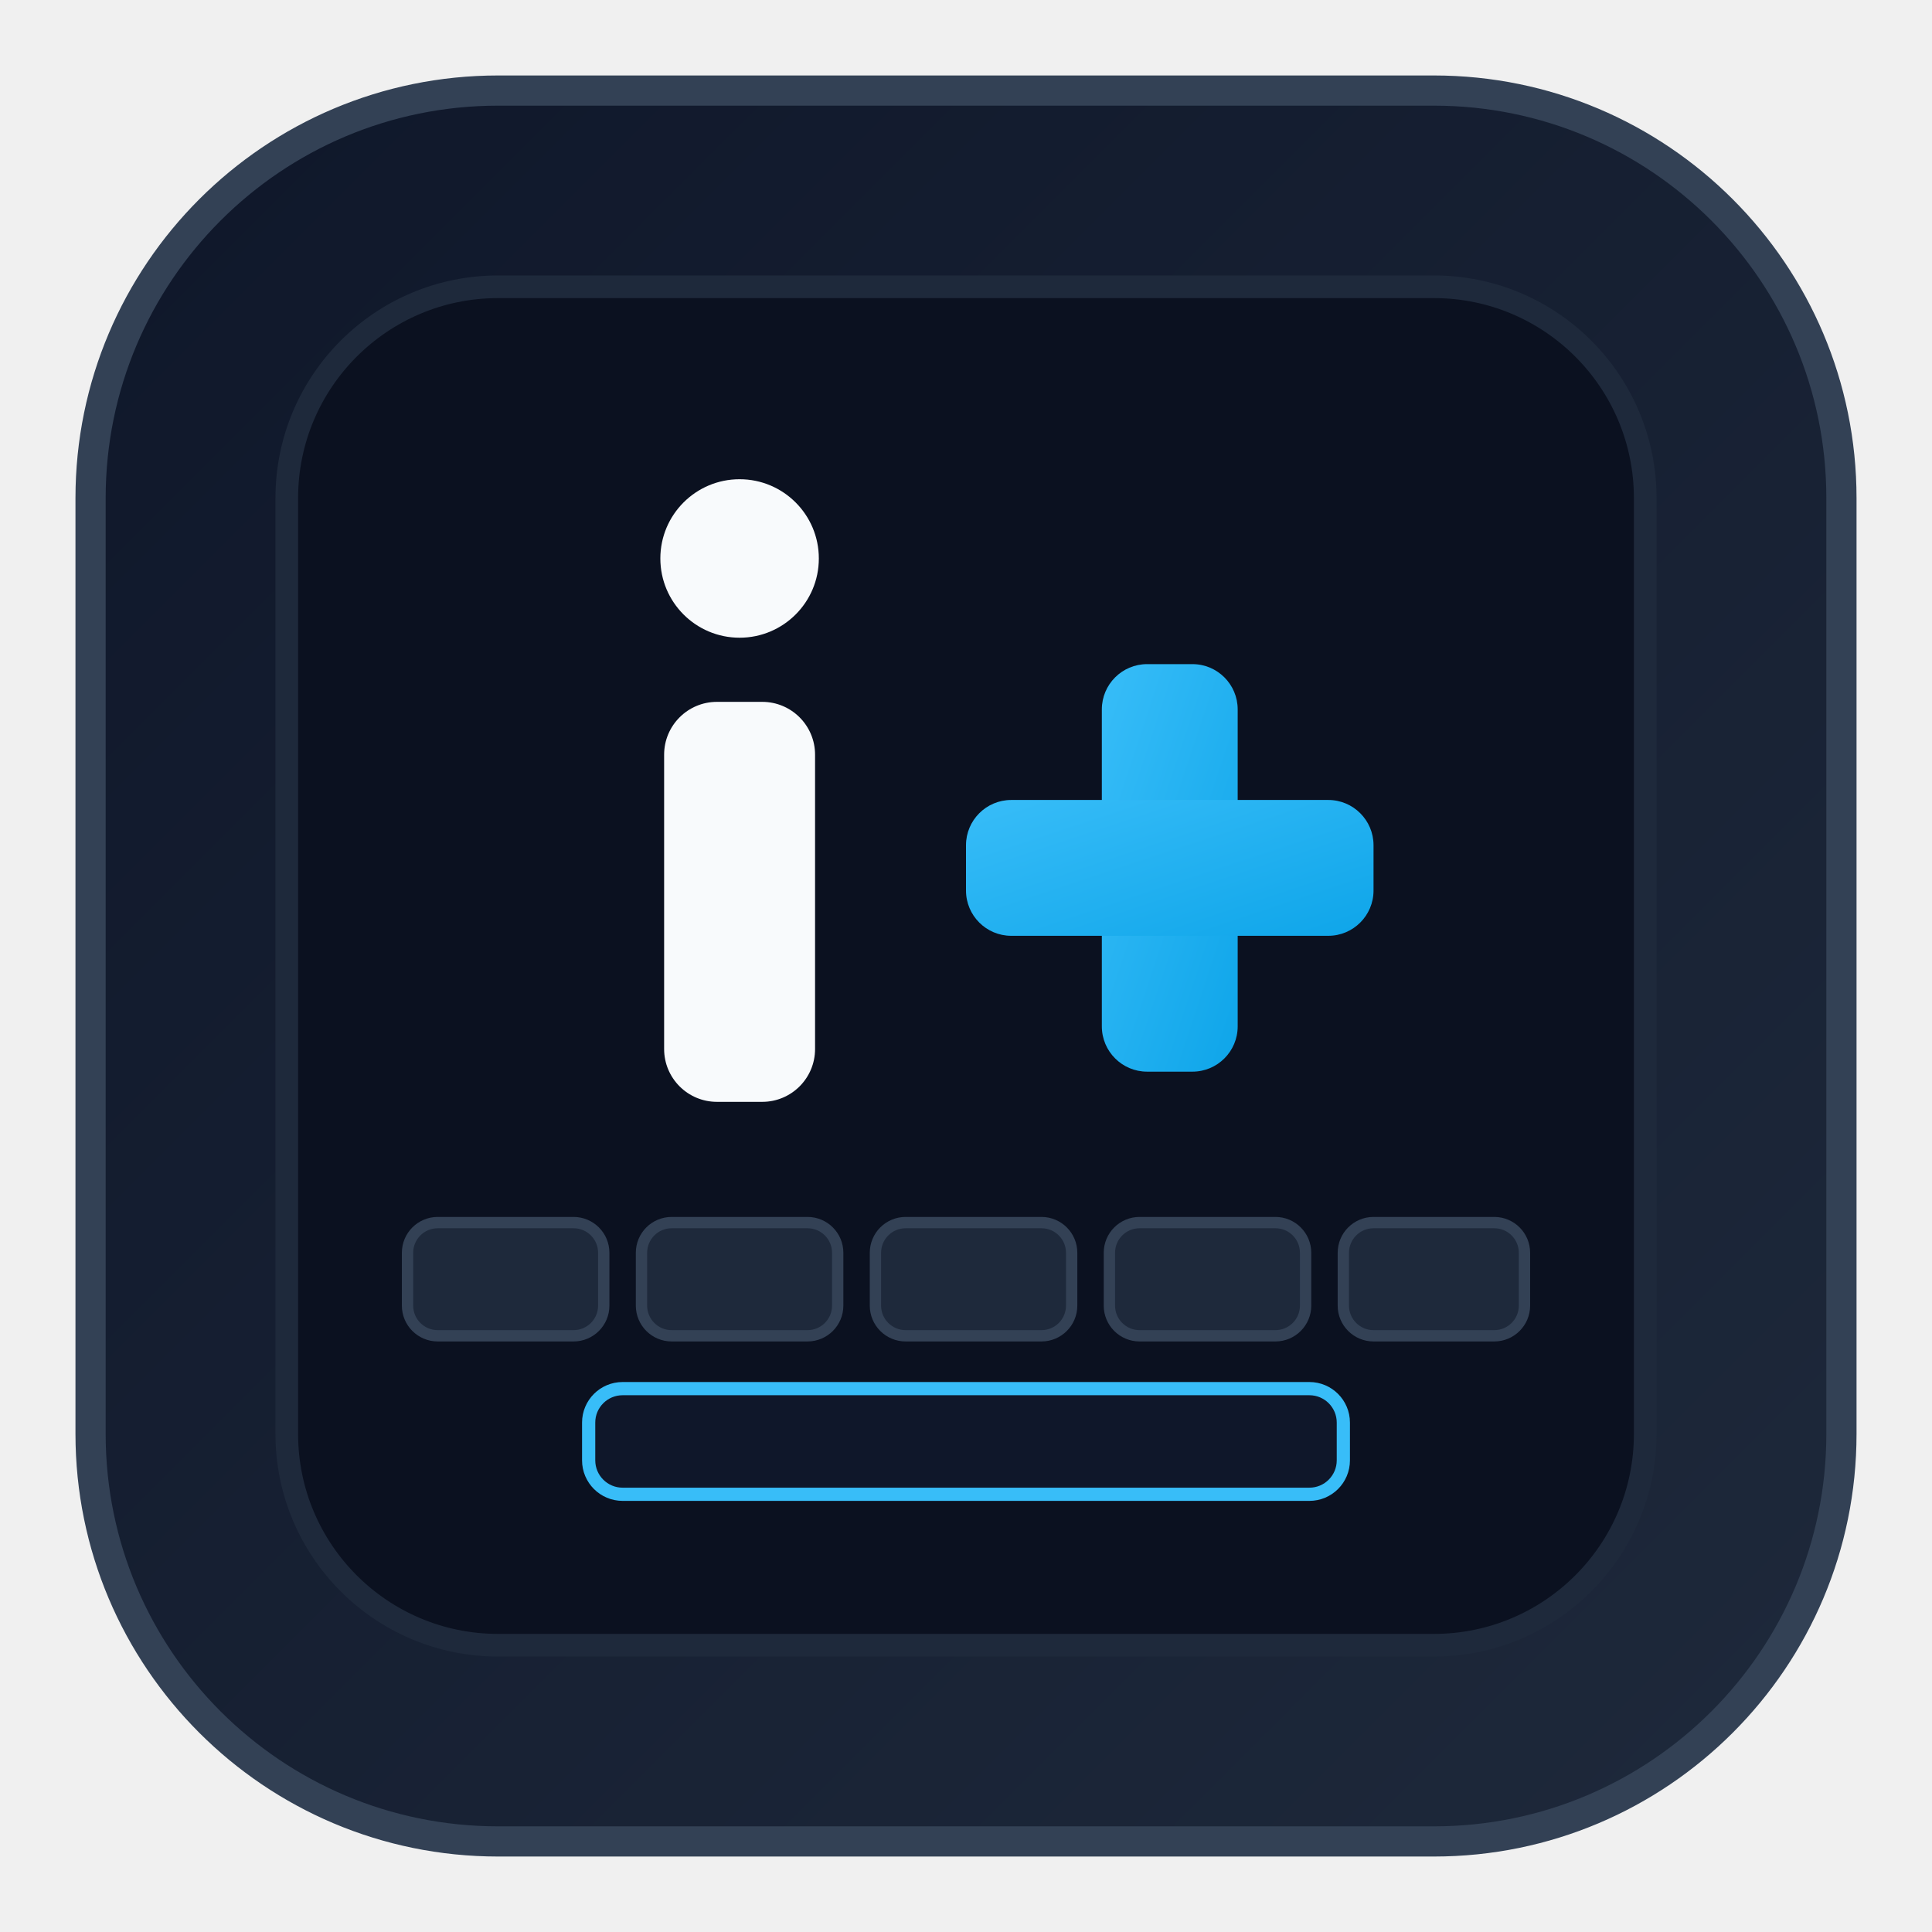
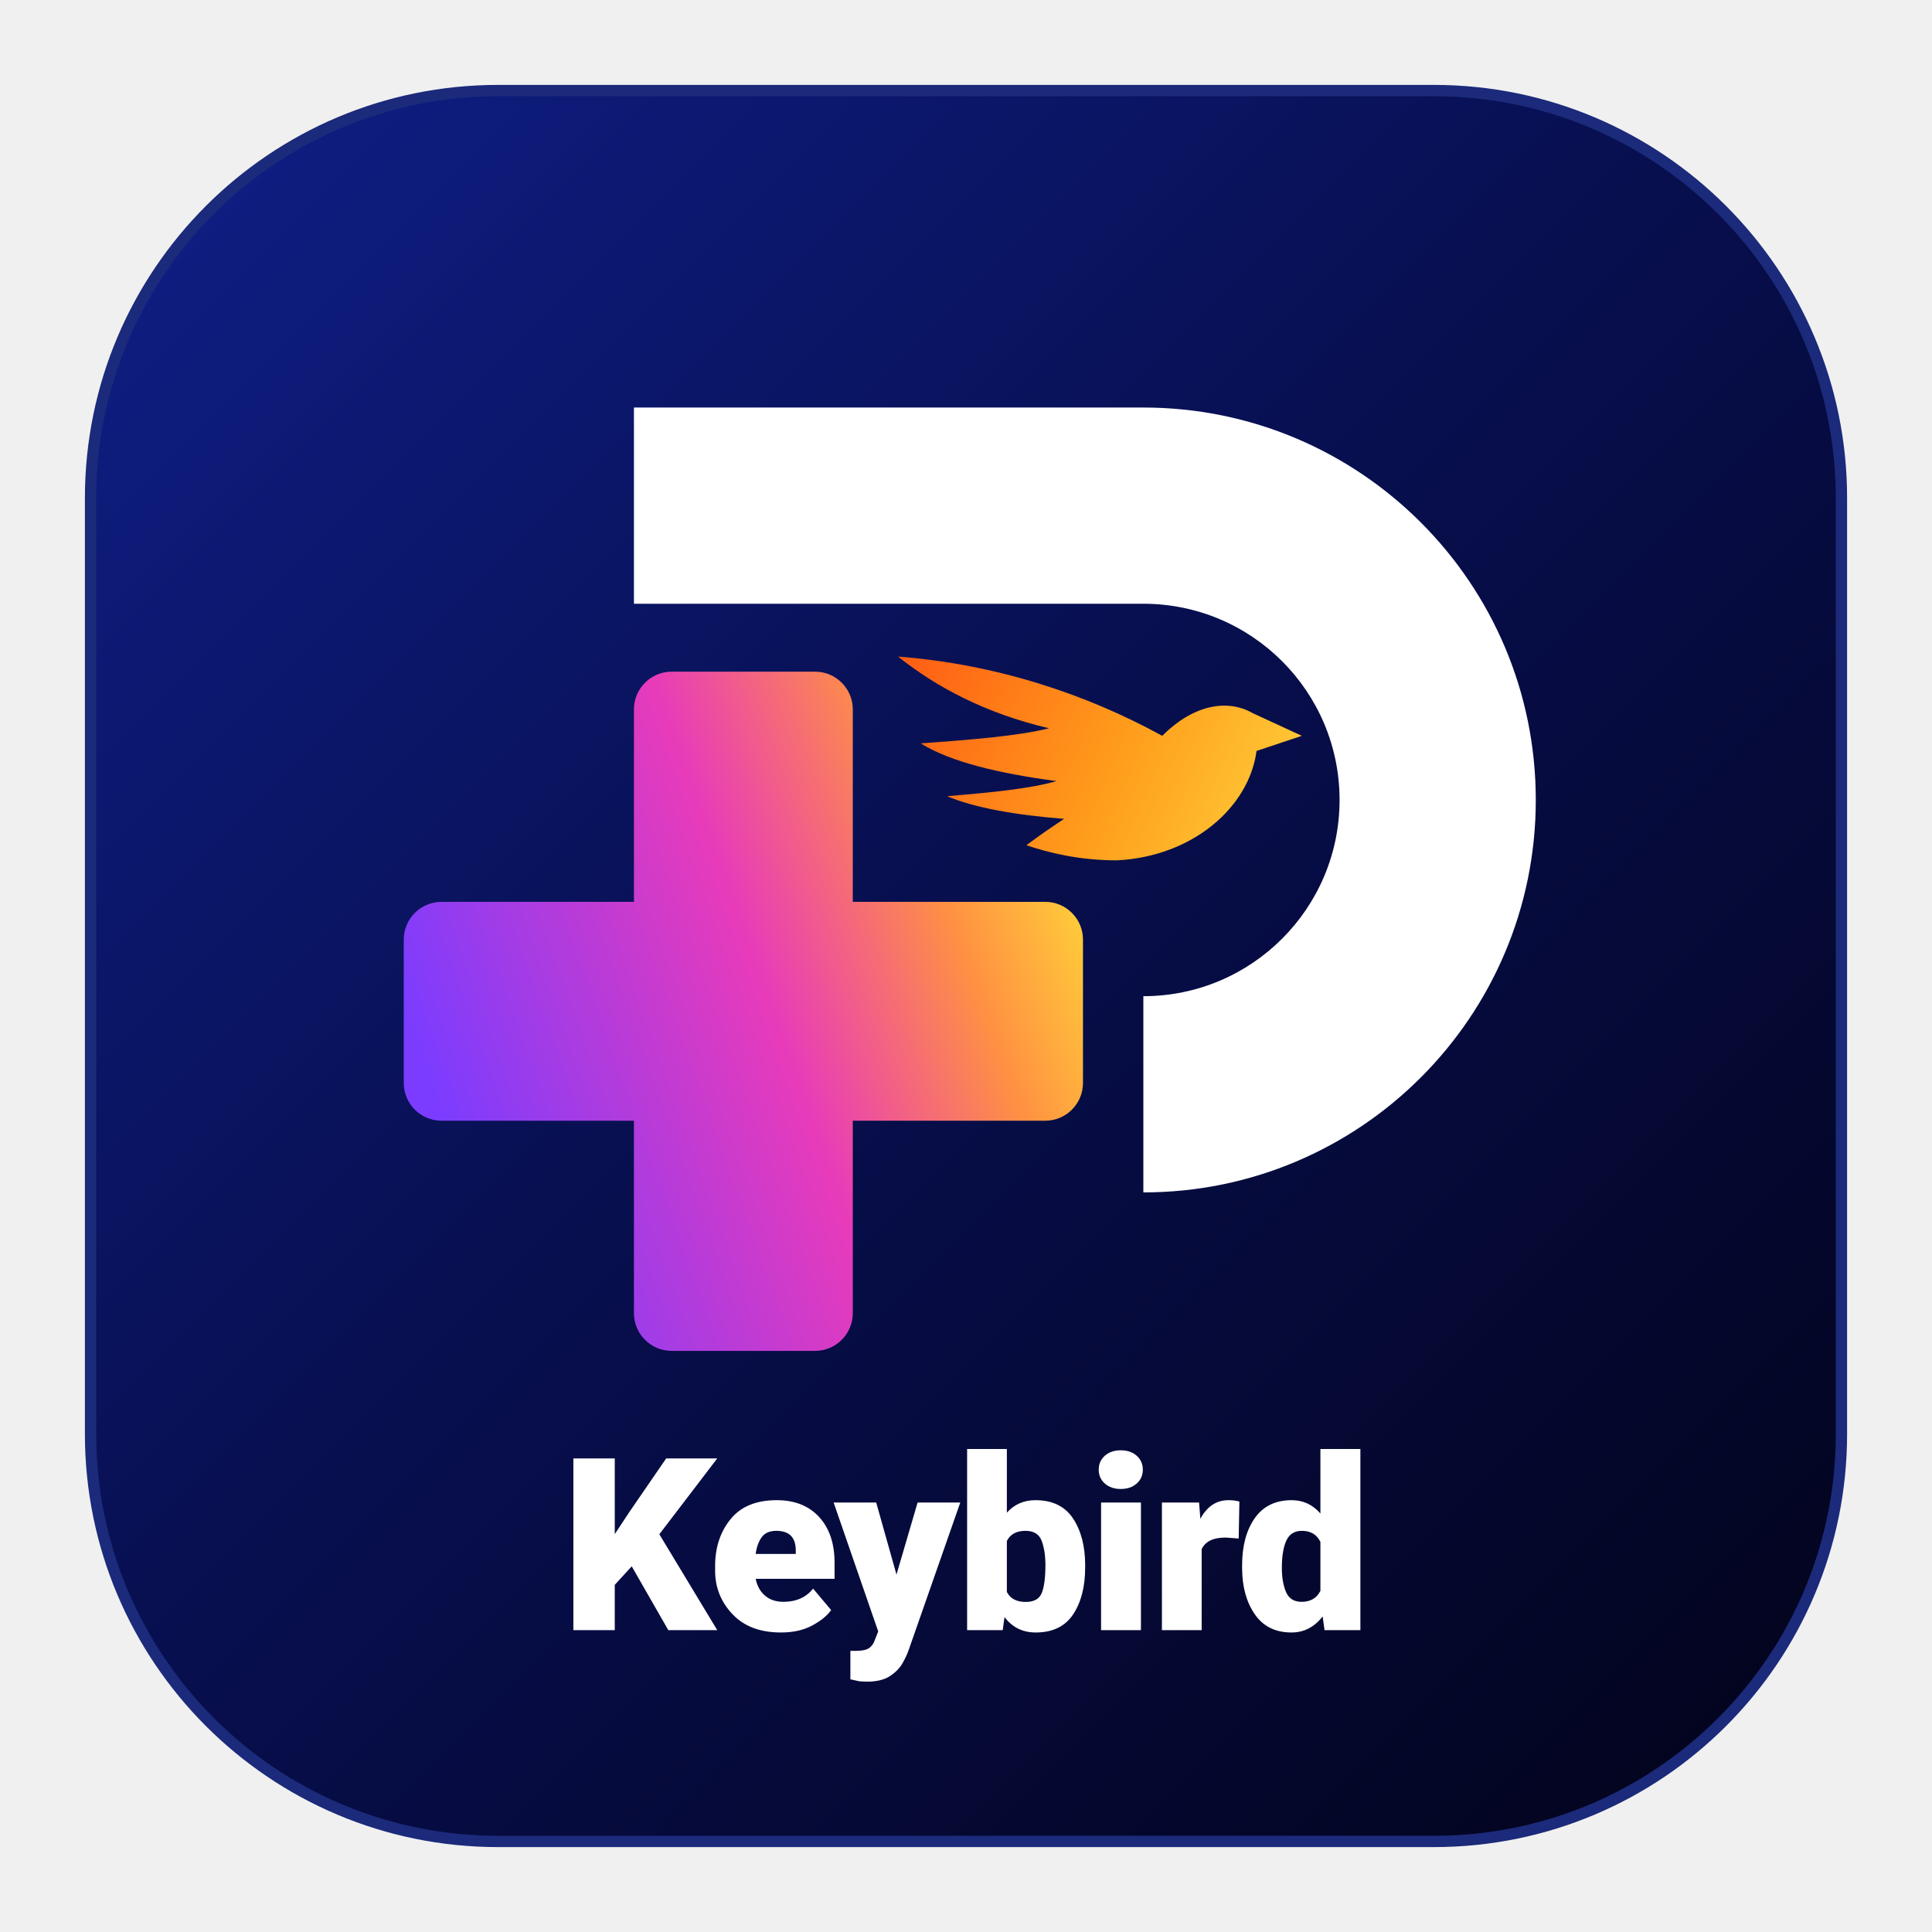
- <svg xmlns="http://www.w3.org/2000/svg" viewBox="0 0 512 512" role="img" aria-labelledby="title desc">
+ <svg xmlns="http://www.w3.org/2000/svg" viewBox="0 0 512 512" width="512" height="512" role="img" aria-labelledby="title desc">
  <defs>
-     <linearGradient id="bg" x1="0" y1="0" x2="1" y2="1">
-       <stop offset="0%" stop-color="#0F172A" />
-       <stop offset="100%" stop-color="#1E293B" />
+     <linearGradient id="bgGrad" x1="0" y1="0" x2="1" y2="1">
+       <stop offset="0%" stop-color="#0F1F88" />
+       <stop offset="50%" stop-color="#070E4B" />
+       <stop offset="100%" stop-color="#020319" />
    </linearGradient>
-     <linearGradient id="accent" x1="0" y1="0" x2="1" y2="1">
-       <stop offset="0%" stop-color="#38BDF8" />
-       <stop offset="100%" stop-color="#0EA5E9" />
+     <linearGradient id="plusGrad" x1="115" y1="315" x2="282" y2="255" gradientUnits="userSpaceOnUse">
+       <stop offset="0%" stop-color="#7B3CFF" />
+       <stop offset="52%" stop-color="#E83BBA" />
+       <stop offset="82%" stop-color="#FF9142" />
+       <stop offset="100%" stop-color="#FFCA3A" />
+     </linearGradient>
+     <linearGradient id="birdGrad" x1="238" y1="202" x2="345" y2="248" gradientUnits="userSpaceOnUse">
+       <stop offset="0%" stop-color="#FF5E14" />
+       <stop offset="55%" stop-color="#FF9E1C" />
+       <stop offset="100%" stop-color="#FFD13B" />
    </linearGradient>
  </defs>
-   <rect x="24" y="24" width="464" height="464" rx="108" fill="url(#bg)" stroke="#334155" stroke-width="8" />
-   <rect x="76" y="76" width="360" height="360" rx="56" fill="#0B1120" stroke="#1E293B" stroke-width="6" />
-   <circle cx="196" cy="148" r="21" fill="#F8FAFC" />
-   <rect x="176" y="186" width="40" height="106" rx="14" fill="#F8FAFC" />
-   <rect x="292" y="176" width="36" height="108" rx="12" fill="url(#accent)" />
-   <rect x="256" y="212" width="108" height="36" rx="12" fill="url(#accent)" />
-   <rect x="108" y="324" width="52" height="30" rx="8" fill="#1E293B" stroke="#334155" stroke-width="3" />
-   <rect x="170" y="324" width="52" height="30" rx="8" fill="#1E293B" stroke="#334155" stroke-width="3" />
-   <rect x="232" y="324" width="52" height="30" rx="8" fill="#1E293B" stroke="#334155" stroke-width="3" />
-   <rect x="294" y="324" width="52" height="30" rx="8" fill="#1E293B" stroke="#334155" stroke-width="3" />
-   <rect x="356" y="324" width="48" height="30" rx="8" fill="#1E293B" stroke="#334155" stroke-width="3" />
-   <rect x="156" y="368" width="200" height="28" rx="9" fill="#0F172A" stroke="#38BDF8" stroke-width="3.5" />
+   <rect x="24" y="24" width="464" height="464" rx="108" fill="url(#bgGrad)" stroke="#1B2A7A" stroke-width="3" />
+   <g transform="translate(0, -24)">
+     <path d="M178,202 H216 A10,10 0 0,1 226,212 V263 H277 A10,10 0 0,1 287,273 V311 A10,10 0 0,1 277,321 H226 V372 A10,10 0 0,1 216,382 H178 A10,10 0 0,1 168,372 V321 H117 A10,10 0 0,1 107,311 V273 A10,10 0 0,1 117,263 H168 V212 A10,10 0 0,1 178,202 Z" fill="url(#plusGrad)" />
+     <path d="M168,132 H303 A104,104 0 0,1 303,340 V288 A52,52 0 0,0 303,184 H168 V132 Z" fill="#FFFFFF" />
+     <path d="M238,198 C264,200 288,208 308,219 C316,211 325,209 332,213 L345,219 L333,223 C331,238 316,251 296,252 C286,252 278,250 272,248 C276,245 279,243 282,241 C269,240 258,238 251,235 C263,234 273,233 280,231 C265,229 252,226 244,221 C258,220 270,219 278,217 C261,213 248,206 238,198 Z" fill="url(#birdGrad)" />
+   </g>
+   <text x="256" y="432" text-anchor="middle" fill="#FFFFFF" font-family="system-ui, -apple-system, 'Segoe UI', Roboto, Helvetica, Arial, sans-serif" font-size="64" font-weight="800" letter-spacing="-1">Keybird</text>
</svg>
